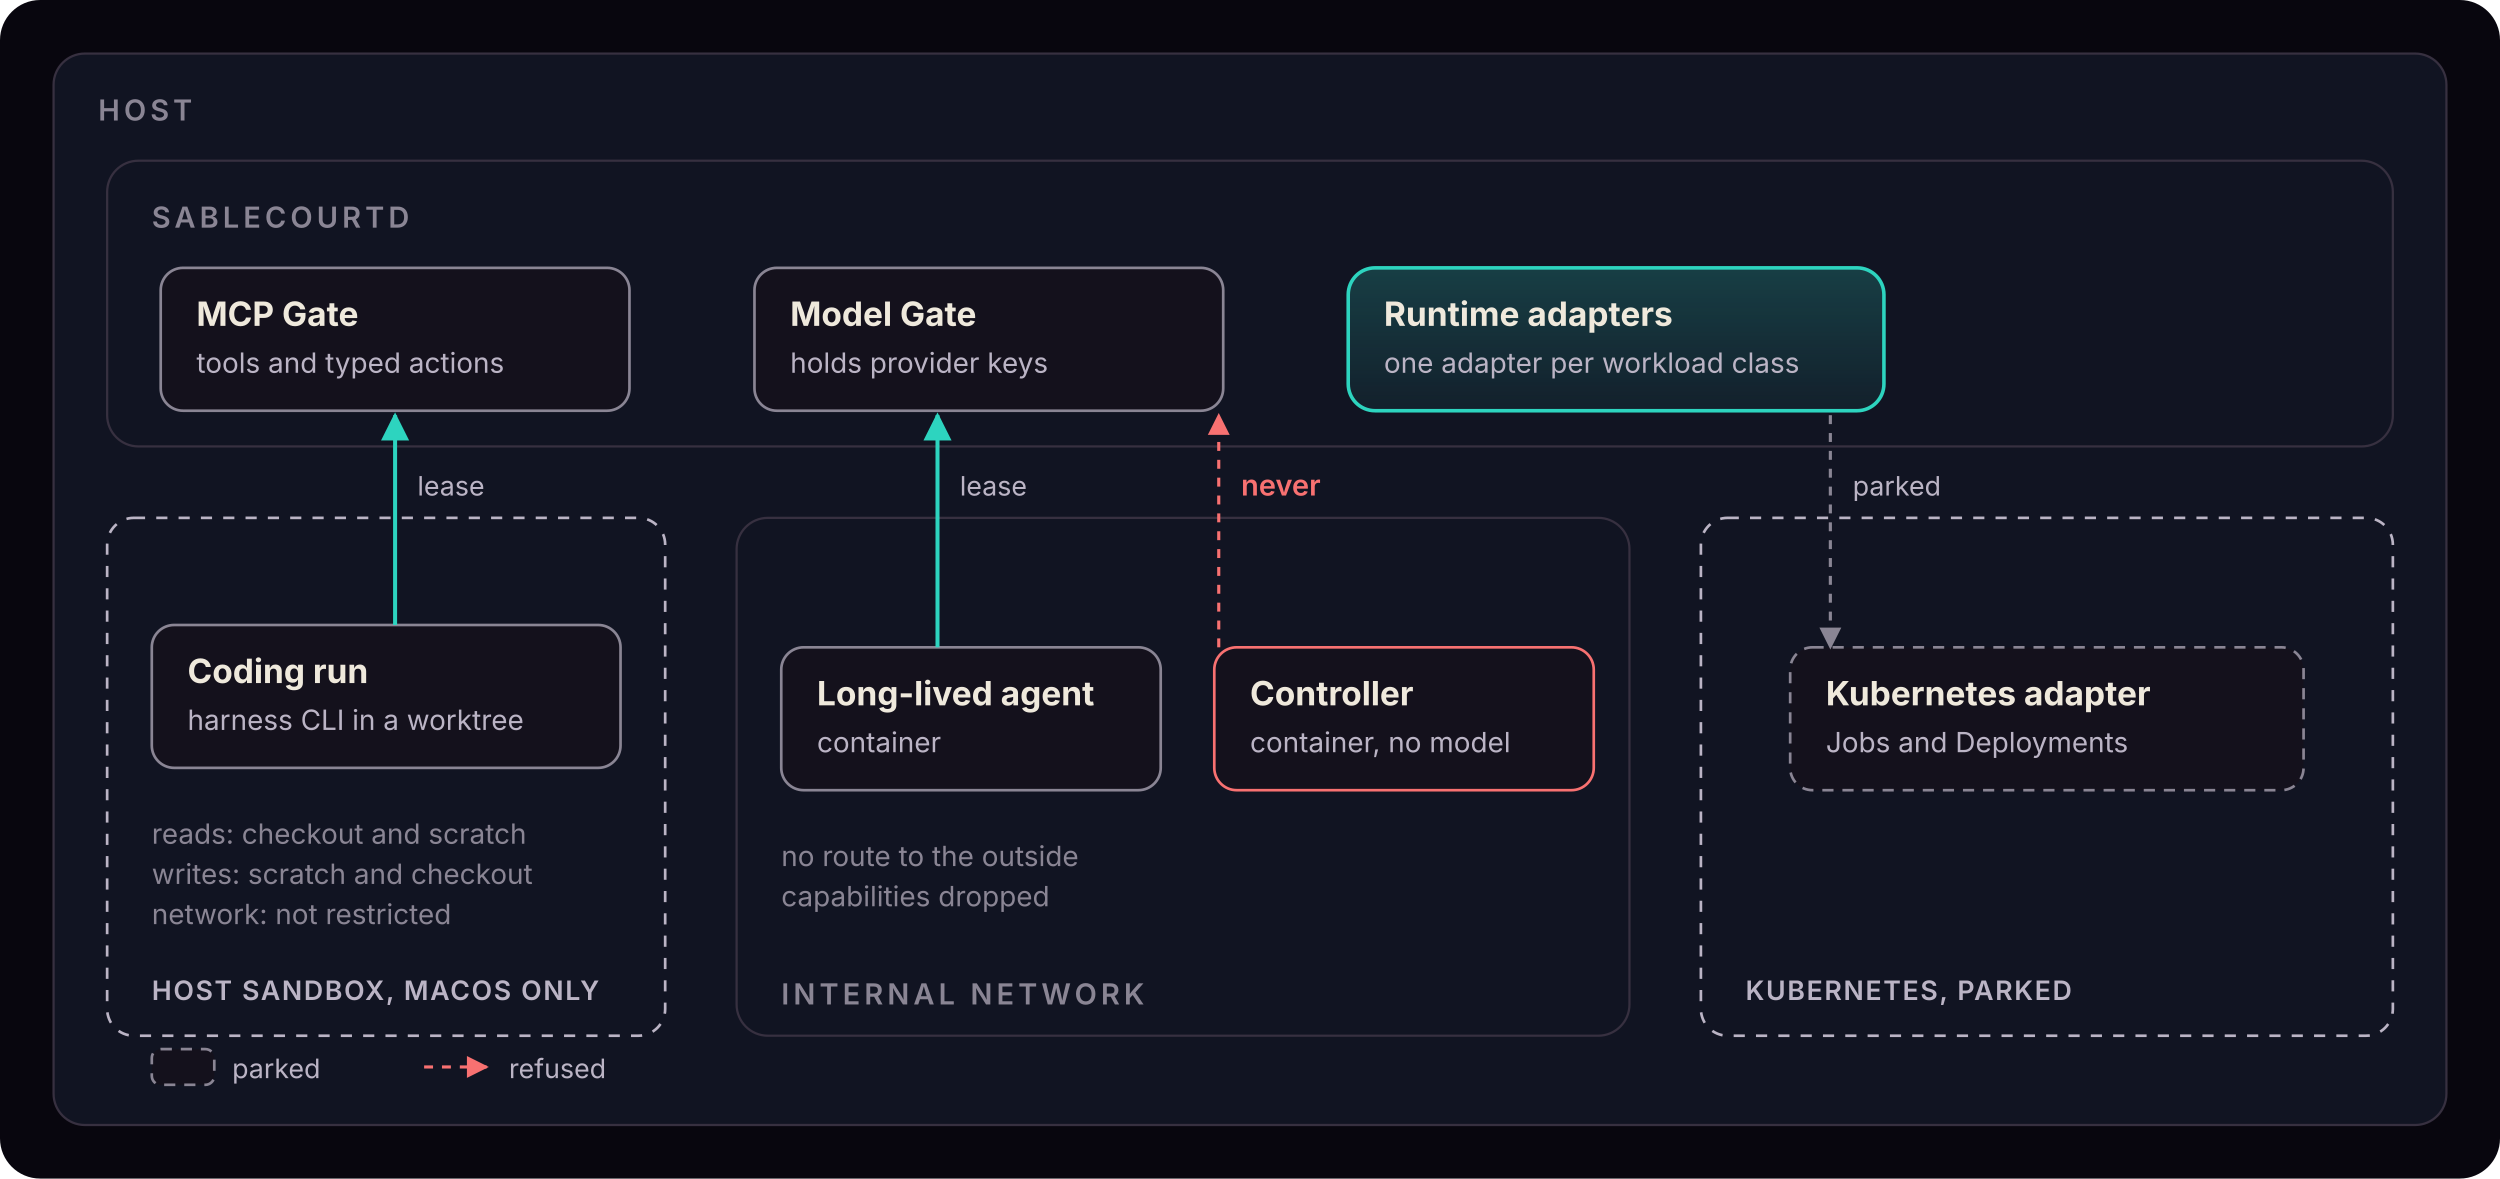
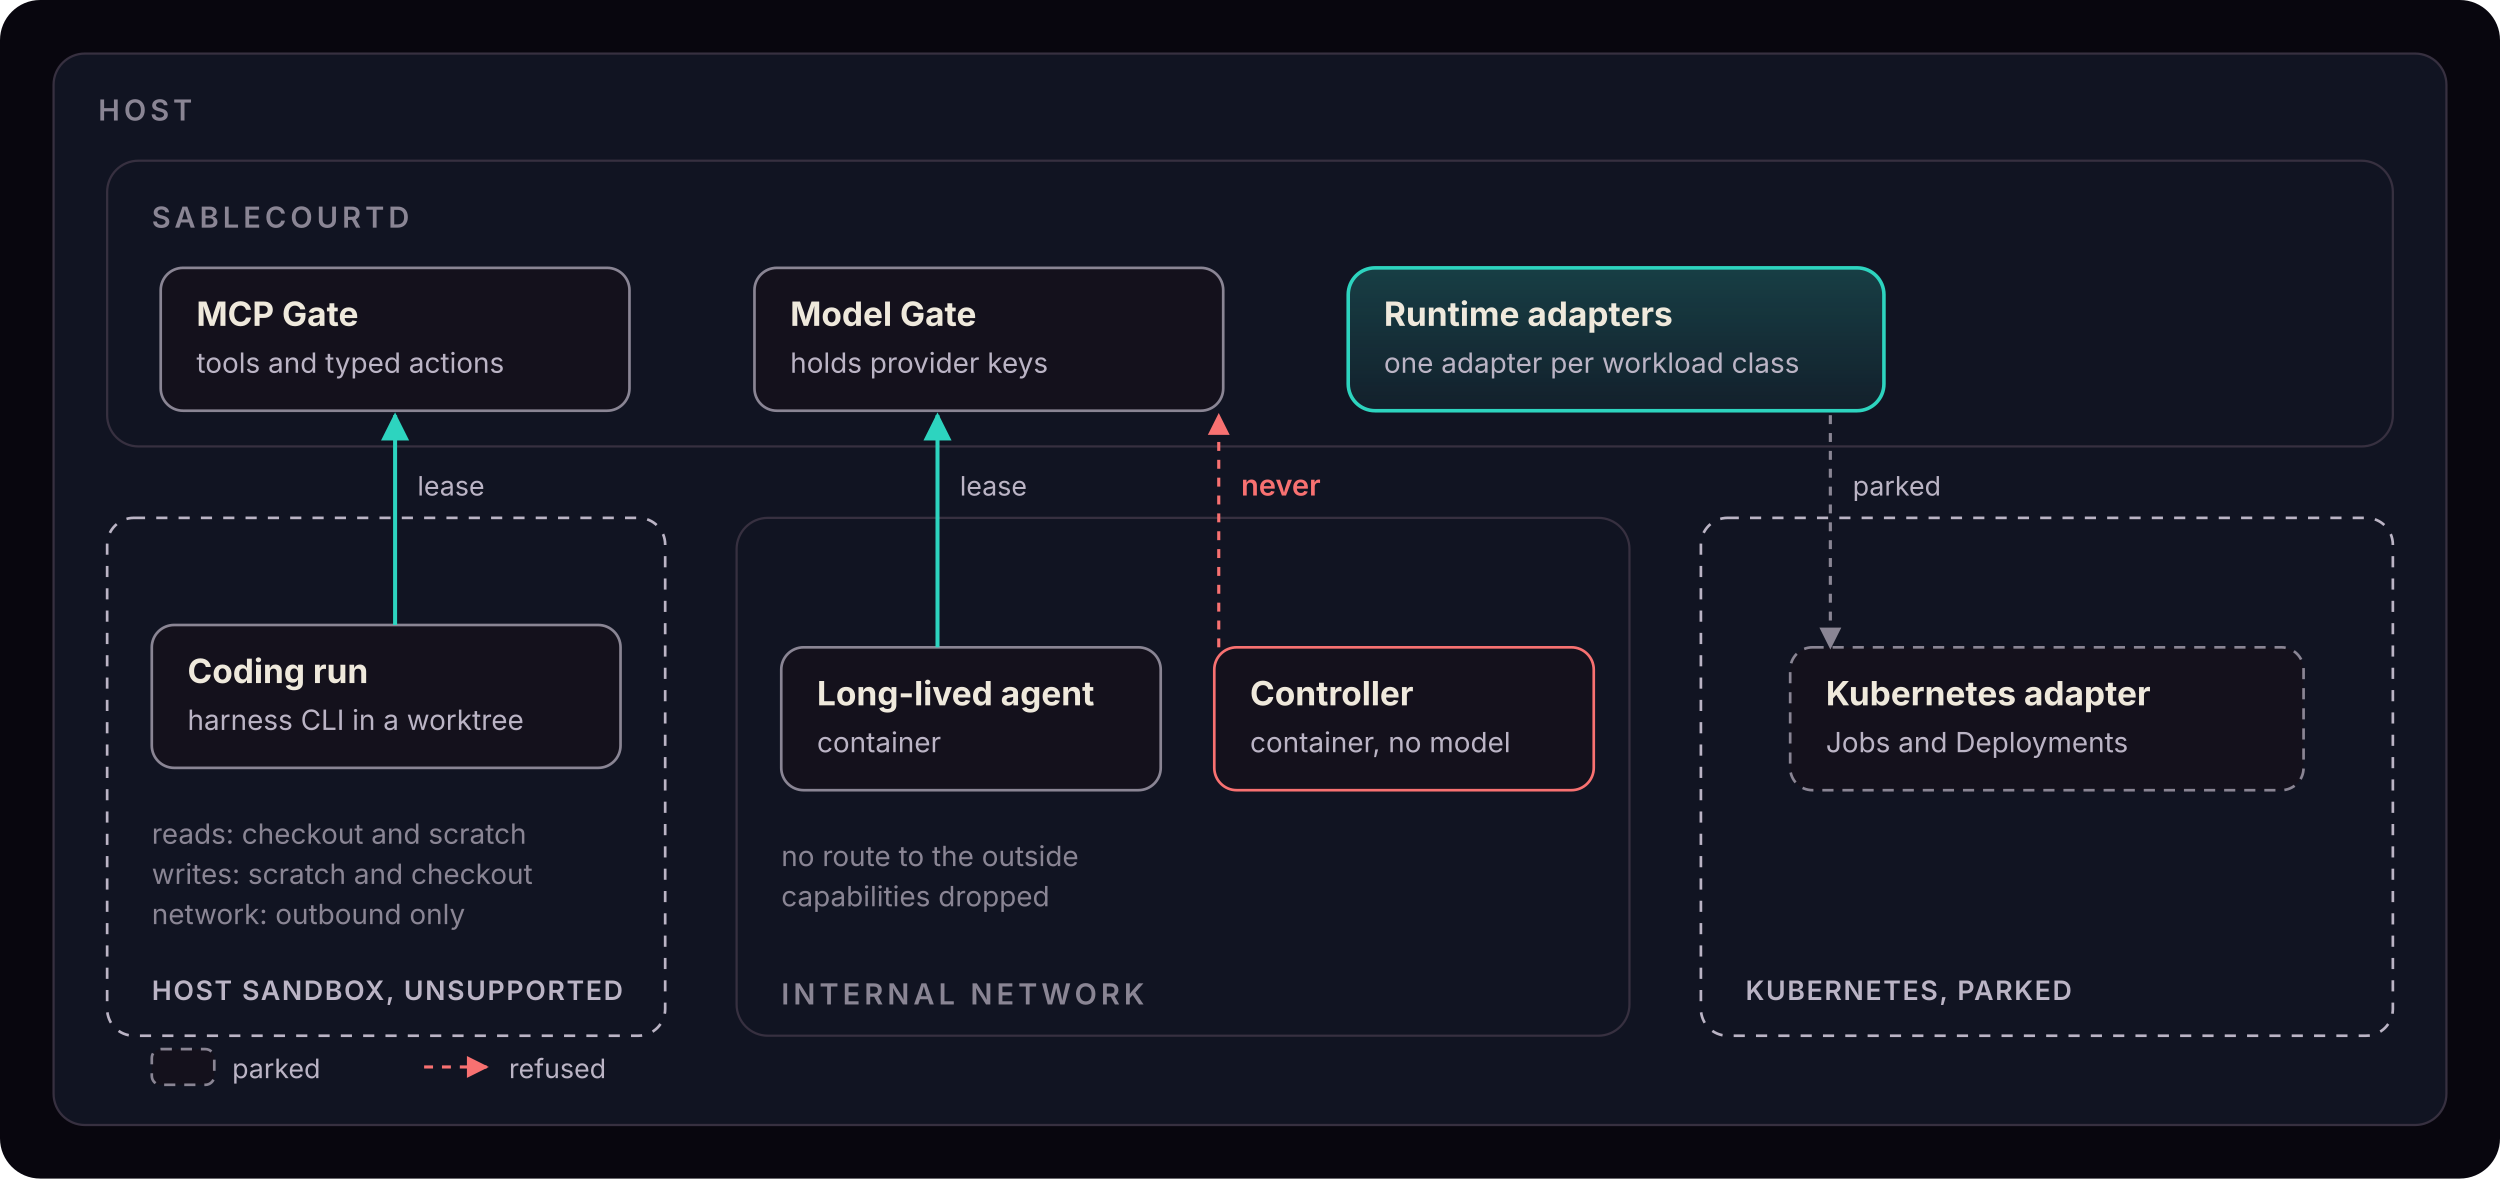
<svg xmlns="http://www.w3.org/2000/svg" viewBox="0 0 1120 528" role="img" aria-labelledby="t d" data-diagram="nested" font-family="system-ui, -apple-system, BlinkMacSystemFont, 'Segoe UI', sans-serif">
  <defs>
    <marker id="a" viewBox="0 0 10 10" refX="9" refY="5" markerWidth="7" markerHeight="7" orient="auto-start-reverse">
      <path d="M0 0 10 5 0 10z" fill="#2dd4bf" />
    </marker>
    <marker id="m" viewBox="0 0 10 10" refX="9" refY="5" markerWidth="7" markerHeight="7" orient="auto-start-reverse">
      <path d="M0 0 10 5 0 10z" fill="#8a8594" />
    </marker>
    <marker id="x" viewBox="0 0 10 10" refX="9" refY="5" markerWidth="7" markerHeight="7" orient="auto-start-reverse">
      <path d="M0 0 10 5 0 10z" fill="#f87171" />
    </marker>
    <linearGradient id="glow" x1="0" y1="0" x2="0" y2="1">
      <stop offset="0" stop-color="#2dd4bf" stop-opacity=".22" />
      <stop offset="1" stop-color="#2dd4bf" stop-opacity=".06" />
    </linearGradient>
    <style>
      .lane{fill:#111422;stroke:#373040}
      .lanet{fill:#8a8594;font-size:13px;font-weight:600;letter-spacing:.14em}
      .box{fill:#14111c;stroke:#8a8594;stroke-width:1.2}
      .key{fill:url(#glow);stroke:#2dd4bf;stroke-width:1.6}
      .ext{fill:#14111c;stroke:#7fd6b4;stroke-width:1.2}
      .plan{fill:#14111c;stroke:#8a8594;stroke-width:1.2;stroke-dasharray:5 4}
      .wait{fill:#14111c;stroke:#f0b86a;stroke-width:1.2}
      .bad{fill:#14111c;stroke:#f87171;stroke-width:1.2}
      .frame{fill:none;stroke:#bbb4c5;stroke-dasharray:5 5;stroke-width:1.2}
      .h{fill:#efe9dc;font-size:15px;font-weight:650}
      .s{fill:#bbb4c5;font-size:12.5px}
      .cap{fill:#8a8594;font-size:12.5px}
      .pn{fill:#8a8594;font-size:12px;font-weight:600;letter-spacing:.06em}
      .n{fill:#2dd4bf;font-size:12px;font-weight:700;letter-spacing:.08em}
      .idt{fill:#bbb4c5;font-size:12px;font-weight:600;letter-spacing:.06em}
      .lbl{fill:#bbb4c5;font-size:12px}
      .no{fill:#f87171;font-size:13px;font-weight:600}
      .f{stroke:#2dd4bf;stroke-width:1.8;fill:none}
      .r{stroke:#8a8594;stroke-width:1.4;fill:none;stroke-dasharray:4 4}
      .deny{stroke:#f87171;stroke-width:1.4;fill:none;stroke-dasharray:4 4}
      .life{stroke:#373040;stroke-width:1.2;fill:none;stroke-dasharray:4 4}
    </style>
  </defs>
  <rect width="1120" height="528" rx="18" fill="#08060e" />
  <rect class="lane" x="24" y="24" width="1072" height="480" rx="14" />
  <text class="lanet" x="44" y="54">HOST</text>
  <rect class="lane" x="48" y="72" width="1024" height="128" rx="14" />
  <text class="lanet" x="68" y="102">SABLECOURTD</text>
  <rect class="box" x="72" y="120" width="210" height="64" rx="10" />
  <text class="h" x="88" y="146">MCP Gate</text>
  <text class="s" x="88" y="167">tools and typed actions</text>
  <rect class="box" x="338" y="120" width="210" height="64" rx="10" />
  <text class="h" x="354" y="146">Model Gate</text>
  <text class="s" x="354" y="167">holds provider keys</text>
  <rect class="key" x="604" y="120" width="240" height="64" rx="12" />
  <text class="h" x="620" y="146">Runtime adapters</text>
  <text class="s" x="620" y="167">one adapter per workload class</text>
  <rect class="frame" x="48" y="232" width="250" height="232" rx="12" />
-   <text class="idt" x="68" y="448">HOST SANDBOX, MACOS ONLY</text>
+   <text class="idt" x="68" y="448">HOST SANDBOX, UNSUPPORTED</text>
  <rect class="box" x="68" y="280" width="210" height="64" rx="10" />
  <text class="h" x="84" y="306">Coding run</text>
  <text class="s" x="84" y="327">harness CLI in a worktree</text>
  <text class="cap" x="68" y="378">reads: checkout and scratch</text>
  <text class="cap" x="68" y="396">writes: scratch and checkout</text>
-   <text class="cap" x="68" y="414">network: not restricted</text>
+   <text class="cap" x="68" y="414">network: outbound only</text>
  <rect class="lane" x="330" y="232" width="400" height="232" rx="14" />
  <text class="lanet" x="350" y="450">INTERNAL NETWORK</text>
  <rect class="box" x="350" y="290" width="170" height="64" rx="10" />
  <text class="h" x="366" y="316">Long-lived agent</text>
  <text class="s" x="366" y="337">container</text>
  <rect class="bad" x="544" y="290" width="170" height="64" rx="10" />
  <text class="h" x="560" y="316">Controller</text>
  <text class="s" x="560" y="337">container, no model</text>
  <text class="cap" x="350" y="388">no route to the outside</text>
  <text class="cap" x="350" y="406">capabilities dropped</text>
  <rect class="frame" x="762" y="232" width="310" height="232" rx="12" />
  <text class="idt" x="782" y="448">KUBERNETES, PARKED</text>
  <rect class="plan" x="802" y="290" width="230" height="64" rx="10" />
  <text class="h" x="818" y="316">Kubernetes adapter</text>
  <text class="s" x="818" y="337">Jobs and Deployments</text>
  <path class="f" d="M177 280V186" marker-end="url(#a)" />
  <text class="lbl" x="187" y="222">lease</text>
  <path class="f" d="M420 290V186" marker-end="url(#a)" />
  <text class="lbl" x="430" y="222">lease</text>
  <path class="deny" d="M546 290V186" marker-end="url(#x)" />
  <text class="no" x="556" y="222">never</text>
  <path class="r" d="M820 186V290" marker-end="url(#m)" />
  <text class="lbl" x="830" y="222">parked</text>
  <rect class="plan" x="68" y="470" width="28" height="16" rx="4" />
  <text class="lbl" x="104" y="483">parked</text>
  <path class="deny" d="M190 478H218" marker-end="url(#x)" />
  <text class="lbl" x="228" y="483">refused</text>
</svg>
